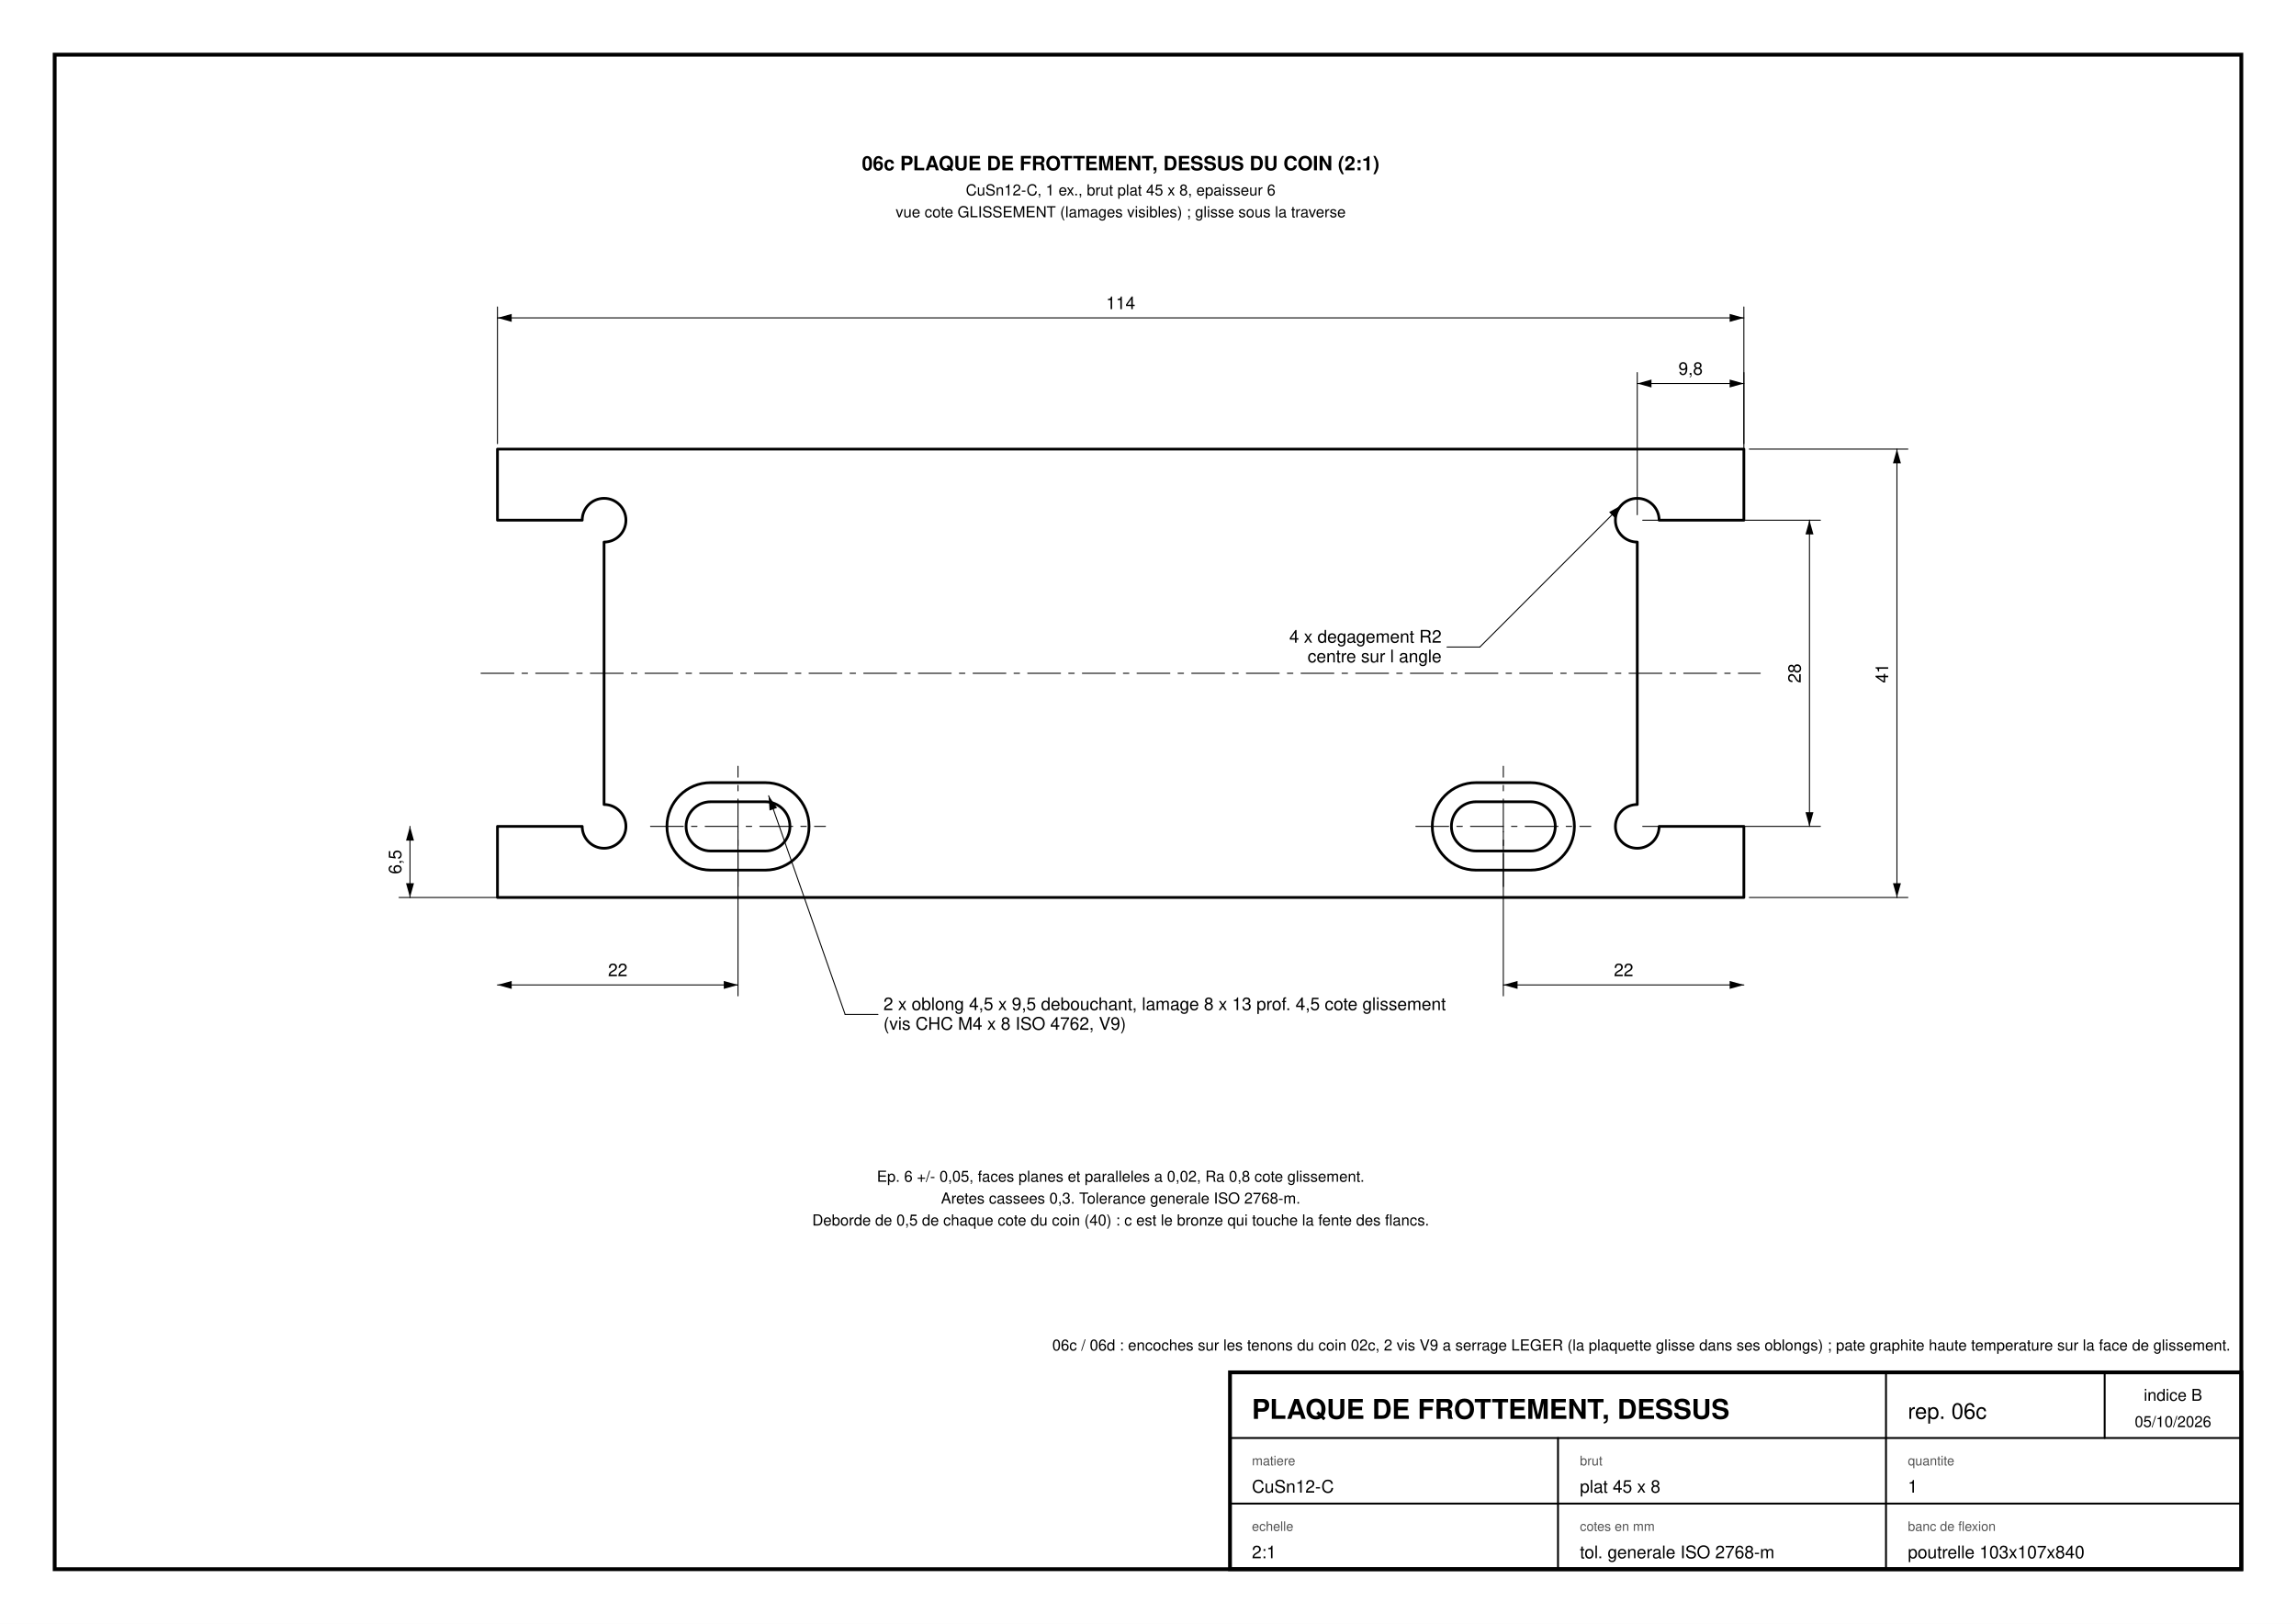
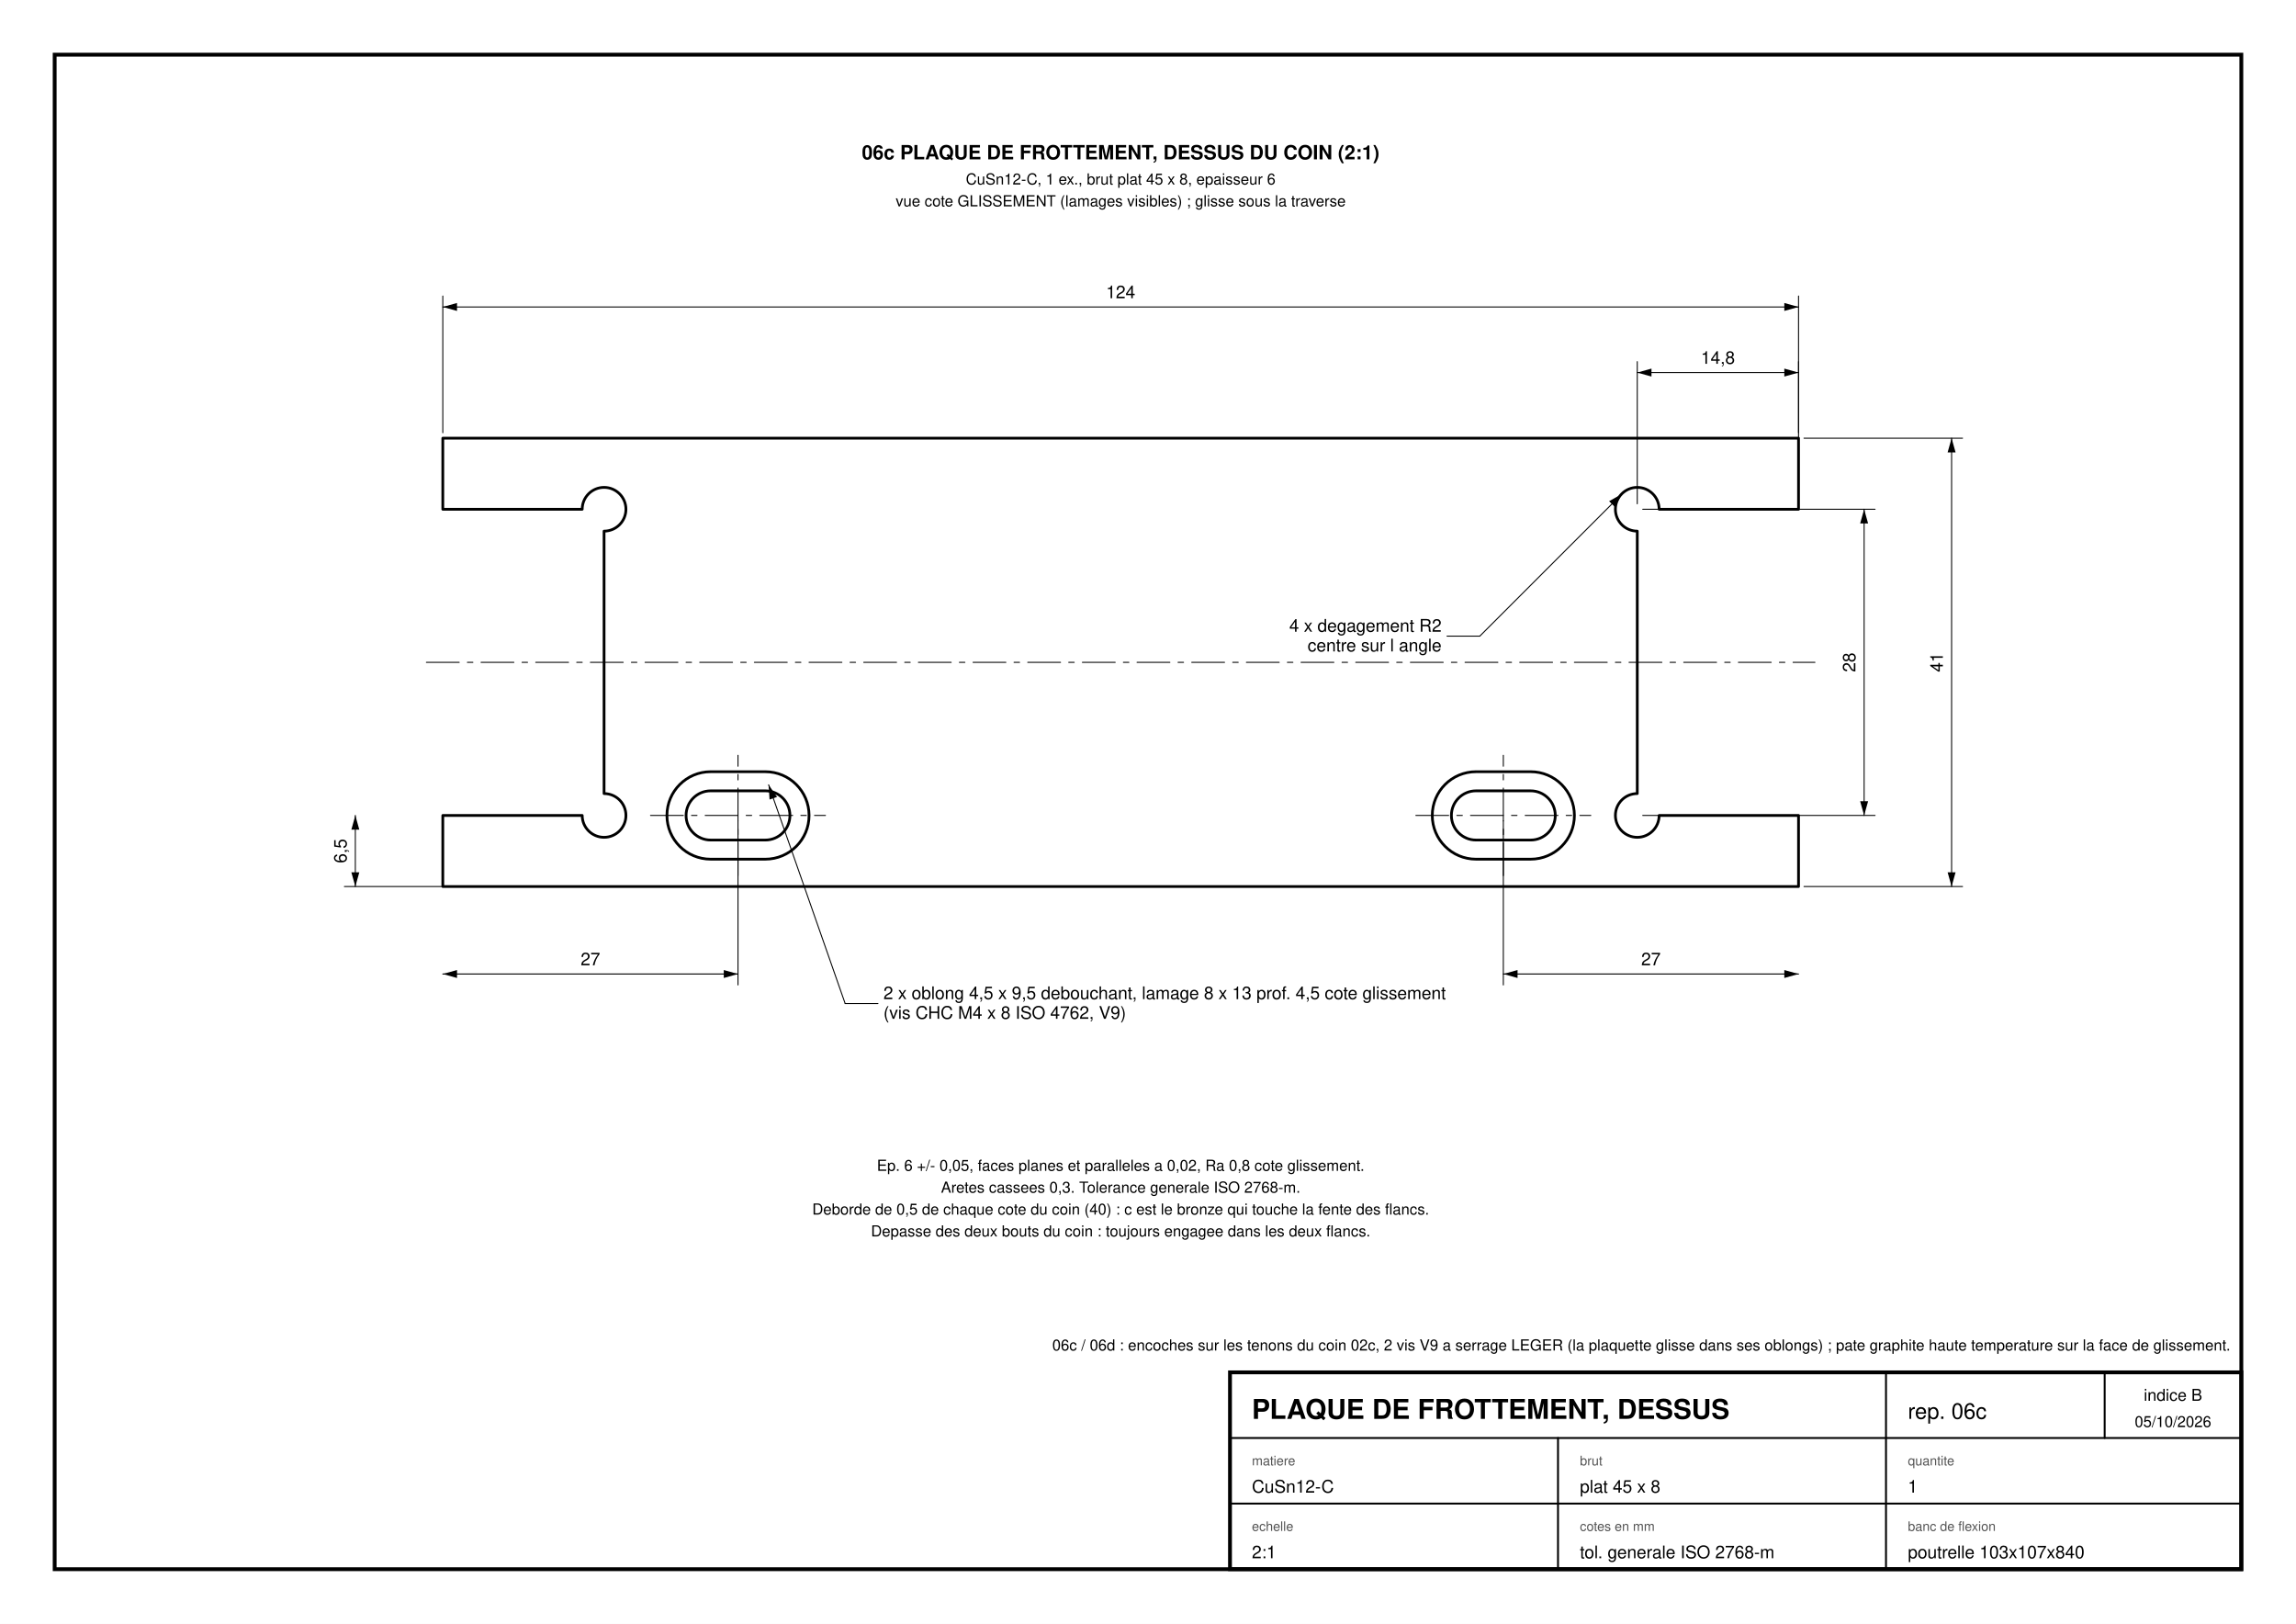
<svg xmlns="http://www.w3.org/2000/svg" width="420mm" height="297mm" viewBox="0 0 420 297">
  <rect width="420" height="297" fill="#fff" />
  <rect x="10.000" y="10.000" width="400.000" height="277.000" fill="none" stroke="#000" stroke-width="0.700" />
  <rect x="225.000" y="251.000" width="185.000" height="36.000" fill="none" stroke="#000" stroke-width="0.700" />
  <line x1="225.000" y1="263.000" x2="410.000" y2="263.000" stroke="#000" stroke-width="0.350" stroke-linecap="round" />
  <line x1="225.000" y1="275.000" x2="410.000" y2="275.000" stroke="#000" stroke-width="0.350" stroke-linecap="round" />
  <line x1="345.000" y1="251.000" x2="345.000" y2="263.000" stroke="#000" stroke-width="0.350" stroke-linecap="round" />
  <line x1="285.000" y1="263.000" x2="285.000" y2="287.000" stroke="#000" stroke-width="0.350" stroke-linecap="round" />
  <line x1="345.000" y1="263.000" x2="345.000" y2="287.000" stroke="#000" stroke-width="0.350" stroke-linecap="round" />
  <text x="229.000" y="259.500" font-family="Helvetica,Arial,sans-serif" font-size="5.00" fill="#000" text-anchor="start" font-weight="bold">PLAQUE DE FROTTEMENT, DESSUS</text>
  <line x1="385.000" y1="251.000" x2="385.000" y2="263.000" stroke="#000" stroke-width="0.350" stroke-linecap="round" />
  <text x="397.500" y="256.200" font-family="Helvetica,Arial,sans-serif" font-size="3.00" fill="#000" text-anchor="middle" font-weight="normal">indice B</text>
  <text x="397.500" y="261.000" font-family="Helvetica,Arial,sans-serif" font-size="2.80" fill="#000" text-anchor="middle" font-weight="normal">05/10/2026</text>
  <text x="349.000" y="259.500" font-family="Helvetica,Arial,sans-serif" font-size="4.00" fill="#000" text-anchor="start" font-weight="normal">rep. 06c</text>
  <text x="229.000" y="268.000" font-family="Helvetica,Arial,sans-serif" font-size="2.40" fill="#555" text-anchor="start" font-weight="normal">matiere</text>
  <text x="229.000" y="273.000" font-family="Helvetica,Arial,sans-serif" font-size="3.20" fill="#000" text-anchor="start" font-weight="normal">CuSn12-C</text>
  <text x="289.000" y="268.000" font-family="Helvetica,Arial,sans-serif" font-size="2.40" fill="#555" text-anchor="start" font-weight="normal">brut</text>
  <text x="289.000" y="273.000" font-family="Helvetica,Arial,sans-serif" font-size="3.20" fill="#000" text-anchor="start" font-weight="normal">plat 45 x 8</text>
  <text x="349.000" y="268.000" font-family="Helvetica,Arial,sans-serif" font-size="2.40" fill="#555" text-anchor="start" font-weight="normal">quantite</text>
  <text x="349.000" y="273.000" font-family="Helvetica,Arial,sans-serif" font-size="3.20" fill="#000" text-anchor="start" font-weight="normal">1</text>
  <text x="229.000" y="280.000" font-family="Helvetica,Arial,sans-serif" font-size="2.40" fill="#555" text-anchor="start" font-weight="normal">echelle</text>
  <text x="229.000" y="285.000" font-family="Helvetica,Arial,sans-serif" font-size="3.20" fill="#000" text-anchor="start" font-weight="normal">2:1</text>
  <text x="289.000" y="280.000" font-family="Helvetica,Arial,sans-serif" font-size="2.40" fill="#555" text-anchor="start" font-weight="normal">cotes en mm</text>
  <text x="289.000" y="285.000" font-family="Helvetica,Arial,sans-serif" font-size="3.20" fill="#000" text-anchor="start" font-weight="normal">tol. generale ISO 2768-m</text>
  <text x="349.000" y="280.000" font-family="Helvetica,Arial,sans-serif" font-size="2.40" fill="#555" text-anchor="start" font-weight="normal">banc de flexion</text>
  <text x="349.000" y="285.000" font-family="Helvetica,Arial,sans-serif" font-size="3.20" fill="#000" text-anchor="start" font-weight="normal">poutrelle 103x107x840</text>
  <text x="408.000" y="247.000" font-family="Helvetica,Arial,sans-serif" font-size="2.80" fill="#000" text-anchor="end" font-weight="normal">06c / 06d : encoches sur les tenons du coin 02c, 2 vis V9 a serrage LEGER (la plaquette glisse dans ses oblongs) ; pate graphite haute temperature sur la face de glissement.</text>
-   <text x="205.000" y="31.142" font-family="Helvetica,Arial,sans-serif" font-size="3.60" fill="#000" text-anchor="middle" font-weight="bold">06c  PLAQUE DE FROTTEMENT, DESSUS DU COIN  (2:1)</text>
-   <text x="205.000" y="35.742" font-family="Helvetica,Arial,sans-serif" font-size="2.80" fill="#000" text-anchor="middle" font-weight="normal">CuSn12-C, 1 ex., brut plat 45 x 8, epaisseur 6</text>
-   <text x="205.000" y="39.742" font-family="Helvetica,Arial,sans-serif" font-size="2.80" fill="#000" text-anchor="middle" font-weight="normal">vue cote GLISSEMENT (lamages visibles) ; glisse sous la traverse</text>
-   <path d="M 319 164.142 L 91 164.142 L 91 151.142 L 106.5 151.142 A 4 4 0 1 0 110.5 147.142 L 110.5 99.142 A 4 4 0 1 0 106.5 95.142 L 91 95.142 L 91 82.142 L 319 82.142 L 319 95.142 L 303.5 95.142 A 4 4 0 1 0 299.5 99.142 L 299.5 147.142 A 4 4 0 1 0 303.5 151.142 L 319 151.142 L 319 164.142 Z" fill="none" stroke="#000" stroke-width="0.500" stroke-linecap="round" stroke-linejoin="round" />
-   <path d="M 130 155.642 L 140 155.642 A 4.5 4.5 0 0 0 140 146.642 L 130 146.642 A 4.5 4.5 0 0 0 130 155.642 Z" fill="none" stroke="#000" stroke-width="0.500" stroke-linecap="round" stroke-linejoin="round" />
-   <path d="M 270 155.642 L 280 155.642 A 4.5 4.5 0 0 0 280 146.642 L 270 146.642 A 4.5 4.5 0 0 0 270 155.642 Z" fill="none" stroke="#000" stroke-width="0.500" stroke-linecap="round" stroke-linejoin="round" />
-   <path d="M 130 159.142 L 140 159.142 A 8 8 0 0 0 140 143.142 L 130 143.142 A 8 8 0 0 0 130 159.142 Z" fill="none" stroke="#000" stroke-width="0.500" stroke-linecap="round" stroke-linejoin="round" />
-   <line x1="119.000" y1="151.142" x2="151.000" y2="151.142" stroke="#000" stroke-width="0.180" stroke-linecap="round" stroke-dasharray="6 1.5 1 1.5" />
-   <line x1="135.000" y1="162.142" x2="135.000" y2="140.142" stroke="#000" stroke-width="0.180" stroke-linecap="round" stroke-dasharray="6 1.5 1 1.5" />
-   <path d="M 270 159.142 L 280 159.142 A 8 8 0 0 0 280 143.142 L 270 143.142 A 8 8 0 0 0 270 159.142 Z" fill="none" stroke="#000" stroke-width="0.500" stroke-linecap="round" stroke-linejoin="round" />
-   <line x1="259.000" y1="151.142" x2="291.000" y2="151.142" stroke="#000" stroke-width="0.180" stroke-linecap="round" stroke-dasharray="6 1.5 1 1.5" />
-   <line x1="275.000" y1="162.142" x2="275.000" y2="140.142" stroke="#000" stroke-width="0.180" stroke-linecap="round" stroke-dasharray="6 1.5 1 1.5" />
-   <line x1="88.000" y1="123.142" x2="322.000" y2="123.142" stroke="#000" stroke-width="0.180" stroke-linecap="round" stroke-dasharray="6 1.5 1 1.5" />
-   <line x1="91.000" y1="81.142" x2="91.000" y2="56.142" stroke="#000" stroke-width="0.180" stroke-linecap="round" />
-   <line x1="319.000" y1="81.142" x2="319.000" y2="56.142" stroke="#000" stroke-width="0.180" stroke-linecap="round" />
-   <line x1="91.000" y1="58.142" x2="319.000" y2="58.142" stroke="#000" stroke-width="0.180" stroke-linecap="round" />
-   <path d="M 91 58.142 L 93.6 58.87 L 93.6 57.414 Z" fill="#000" />
-   <path d="M 319 58.142 L 316.4 57.414 L 316.4 58.87 Z" fill="#000" />
-   <text x="205.000" y="56.542" font-family="Helvetica,Arial,sans-serif" font-size="3.20" fill="#000" text-anchor="middle" font-weight="normal">114</text>
-   <line x1="320.000" y1="164.142" x2="349.000" y2="164.142" stroke="#000" stroke-width="0.180" stroke-linecap="round" />
-   <line x1="320.000" y1="82.142" x2="349.000" y2="82.142" stroke="#000" stroke-width="0.180" stroke-linecap="round" />
-   <line x1="347.000" y1="164.142" x2="347.000" y2="82.142" stroke="#000" stroke-width="0.180" stroke-linecap="round" />
-   <path d="M 347 164.142 L 347.728 161.542 L 346.272 161.542 Z" fill="#000" />
-   <path d="M 347 82.142 L 346.272 84.742 L 347.728 84.742 Z" fill="#000" />
-   <text x="345.400" y="123.142" font-family="Helvetica,Arial,sans-serif" font-size="3.20" fill="#000" text-anchor="middle" font-weight="normal" transform="rotate(-90.00 345.400 123.142)">41</text>
-   <line x1="300.500" y1="151.142" x2="333.000" y2="151.142" stroke="#000" stroke-width="0.180" stroke-linecap="round" />
-   <line x1="300.500" y1="95.142" x2="333.000" y2="95.142" stroke="#000" stroke-width="0.180" stroke-linecap="round" />
-   <line x1="331.000" y1="151.142" x2="331.000" y2="95.142" stroke="#000" stroke-width="0.180" stroke-linecap="round" />
-   <path d="M 331 151.142 L 331.728 148.542 L 330.272 148.542 Z" fill="#000" />
-   <path d="M 331 95.142 L 330.272 97.742 L 331.728 97.742 Z" fill="#000" />
-   <text x="329.400" y="123.142" font-family="Helvetica,Arial,sans-serif" font-size="3.20" fill="#000" text-anchor="middle" font-weight="normal" transform="rotate(-90.00 329.400 123.142)">28</text>
-   <line x1="299.500" y1="94.142" x2="299.500" y2="68.142" stroke="#000" stroke-width="0.180" stroke-linecap="round" />
-   <line x1="319.000" y1="94.142" x2="319.000" y2="68.142" stroke="#000" stroke-width="0.180" stroke-linecap="round" />
-   <line x1="299.500" y1="70.142" x2="319.000" y2="70.142" stroke="#000" stroke-width="0.180" stroke-linecap="round" />
-   <path d="M 299.5 70.142 L 302.1 70.87 L 302.1 69.414 Z" fill="#000" />
-   <path d="M 319 70.142 L 316.4 69.414 L 316.4 70.87 Z" fill="#000" />
-   <text x="309.250" y="68.542" font-family="Helvetica,Arial,sans-serif" font-size="3.20" fill="#000" text-anchor="middle" font-weight="normal">9,8</text>
-   <line x1="135.000" y1="152.142" x2="135.000" y2="182.142" stroke="#000" stroke-width="0.180" stroke-linecap="round" />
-   <line x1="91.000" y1="180.142" x2="135.000" y2="180.142" stroke="#000" stroke-width="0.180" stroke-linecap="round" />
-   <path d="M 91 180.142 L 93.6 180.87 L 93.6 179.414 Z" fill="#000" />
-   <path d="M 135 180.142 L 132.4 179.414 L 132.4 180.87 Z" fill="#000" />
-   <text x="113.000" y="178.542" font-family="Helvetica,Arial,sans-serif" font-size="3.20" fill="#000" text-anchor="middle" font-weight="normal">22</text>
-   <line x1="275.000" y1="152.142" x2="275.000" y2="182.142" stroke="#000" stroke-width="0.180" stroke-linecap="round" />
-   <line x1="275.000" y1="180.142" x2="319.000" y2="180.142" stroke="#000" stroke-width="0.180" stroke-linecap="round" />
-   <path d="M 275 180.142 L 277.6 180.87 L 277.6 179.414 Z" fill="#000" />
-   <path d="M 319 180.142 L 316.4 179.414 L 316.4 180.87 Z" fill="#000" />
-   <text x="297.000" y="178.542" font-family="Helvetica,Arial,sans-serif" font-size="3.20" fill="#000" text-anchor="middle" font-weight="normal">22</text>
-   <line x1="134.000" y1="164.142" x2="73.000" y2="164.142" stroke="#000" stroke-width="0.180" stroke-linecap="round" />
-   <line x1="75.000" y1="164.142" x2="75.000" y2="151.142" stroke="#000" stroke-width="0.180" stroke-linecap="round" />
-   <path d="M 75 164.142 L 75.728 161.542 L 74.272 161.542 Z" fill="#000" />
-   <path d="M 75 151.142 L 74.272 153.742 L 75.728 153.742 Z" fill="#000" />
-   <text x="73.400" y="157.642" font-family="Helvetica,Arial,sans-serif" font-size="3.20" fill="#000" text-anchor="middle" font-weight="normal" transform="rotate(-90.00 73.400 157.642)">6,5</text>
-   <line x1="140.600" y1="145.542" x2="154.600" y2="185.542" stroke="#000" stroke-width="0.180" stroke-linecap="round" />
-   <path d="M 140.6 145.542 L 140.772 148.237 L 142.146 147.756 Z" fill="#000" />
-   <line x1="154.600" y1="185.542" x2="160.600" y2="185.542" stroke="#000" stroke-width="0.180" stroke-linecap="round" />
-   <text x="161.600" y="184.742" font-family="Helvetica,Arial,sans-serif" font-size="3.20" fill="#000" text-anchor="start" font-weight="normal">2 x oblong 4,5 x 9,5 debouchant, lamage 8 x 13 prof. 4,5 cote glissement</text>
-   <text x="161.600" y="188.342" font-family="Helvetica,Arial,sans-serif" font-size="3.20" fill="#000" text-anchor="start" font-weight="normal">(vis CHC M4 x 8 ISO 4762, V9)</text>
-   <line x1="296.700" y1="92.342" x2="270.700" y2="118.342" stroke="#000" stroke-width="0.180" stroke-linecap="round" />
-   <path d="M 296.7 92.342 L 294.347 93.666 L 295.376 94.695 Z" fill="#000" />
-   <line x1="270.700" y1="118.342" x2="264.700" y2="118.342" stroke="#000" stroke-width="0.180" stroke-linecap="round" />
-   <text x="263.700" y="117.542" font-family="Helvetica,Arial,sans-serif" font-size="3.20" fill="#000" text-anchor="end" font-weight="normal">4 x degagement R2</text>
-   <text x="263.700" y="121.142" font-family="Helvetica,Arial,sans-serif" font-size="3.20" fill="#000" text-anchor="end" font-weight="normal">centre sur l angle</text>
-   <text x="205.000" y="216.142" font-family="Helvetica,Arial,sans-serif" font-size="2.80" fill="#000" text-anchor="middle" font-weight="normal">Ep. 6 +/- 0,05, faces planes et paralleles a 0,02, Ra 0,8 cote glissement.</text>
-   <text x="205.000" y="220.142" font-family="Helvetica,Arial,sans-serif" font-size="2.80" fill="#000" text-anchor="middle" font-weight="normal">Aretes cassees 0,3. Tolerance generale ISO 2768-m.</text>
-   <text x="205.000" y="224.142" font-family="Helvetica,Arial,sans-serif" font-size="2.80" fill="#000" text-anchor="middle" font-weight="normal">Deborde de 0,5 de chaque cote du coin (40) : c est le bronze qui touche la fente des flancs.</text>
+   <text x="205.000" y="29.142" font-family="Helvetica,Arial,sans-serif" font-size="3.60" fill="#000" text-anchor="middle" font-weight="bold">06c  PLAQUE DE FROTTEMENT, DESSUS DU COIN  (2:1)</text>
+   <text x="205.000" y="33.742" font-family="Helvetica,Arial,sans-serif" font-size="2.80" fill="#000" text-anchor="middle" font-weight="normal">CuSn12-C, 1 ex., brut plat 45 x 8, epaisseur 6</text>
+   <text x="205.000" y="37.742" font-family="Helvetica,Arial,sans-serif" font-size="2.80" fill="#000" text-anchor="middle" font-weight="normal">vue cote GLISSEMENT (lamages visibles) ; glisse sous la traverse</text>
+   <path d="M 329 162.142 L 81 162.142 L 81 149.142 L 106.5 149.142 A 4 4 0 1 0 110.5 145.142 L 110.5 97.142 A 4 4 0 1 0 106.5 93.142 L 81 93.142 L 81 80.142 L 329 80.142 L 329 93.142 L 303.5 93.142 A 4 4 0 1 0 299.5 97.142 L 299.5 145.142 A 4 4 0 1 0 303.5 149.142 L 329 149.142 L 329 162.142 Z" fill="none" stroke="#000" stroke-width="0.500" stroke-linecap="round" stroke-linejoin="round" />
+   <path d="M 130 153.642 L 140 153.642 A 4.5 4.5 0 0 0 140 144.642 L 130 144.642 A 4.5 4.5 0 0 0 130 153.642 Z" fill="none" stroke="#000" stroke-width="0.500" stroke-linecap="round" stroke-linejoin="round" />
+   <path d="M 270 153.642 L 280 153.642 A 4.5 4.5 0 0 0 280 144.642 L 270 144.642 A 4.5 4.5 0 0 0 270 153.642 Z" fill="none" stroke="#000" stroke-width="0.500" stroke-linecap="round" stroke-linejoin="round" />
+   <path d="M 130 157.142 L 140 157.142 A 8 8 0 0 0 140 141.142 L 130 141.142 A 8 8 0 0 0 130 157.142 Z" fill="none" stroke="#000" stroke-width="0.500" stroke-linecap="round" stroke-linejoin="round" />
+   <line x1="119.000" y1="149.142" x2="151.000" y2="149.142" stroke="#000" stroke-width="0.180" stroke-linecap="round" stroke-dasharray="6 1.5 1 1.5" />
+   <line x1="135.000" y1="160.142" x2="135.000" y2="138.142" stroke="#000" stroke-width="0.180" stroke-linecap="round" stroke-dasharray="6 1.5 1 1.5" />
+   <path d="M 270 157.142 L 280 157.142 A 8 8 0 0 0 280 141.142 L 270 141.142 A 8 8 0 0 0 270 157.142 Z" fill="none" stroke="#000" stroke-width="0.500" stroke-linecap="round" stroke-linejoin="round" />
+   <line x1="259.000" y1="149.142" x2="291.000" y2="149.142" stroke="#000" stroke-width="0.180" stroke-linecap="round" stroke-dasharray="6 1.5 1 1.5" />
+   <line x1="275.000" y1="160.142" x2="275.000" y2="138.142" stroke="#000" stroke-width="0.180" stroke-linecap="round" stroke-dasharray="6 1.5 1 1.5" />
+   <line x1="78.000" y1="121.142" x2="332.000" y2="121.142" stroke="#000" stroke-width="0.180" stroke-linecap="round" stroke-dasharray="6 1.5 1 1.5" />
+   <line x1="81.000" y1="79.142" x2="81.000" y2="54.142" stroke="#000" stroke-width="0.180" stroke-linecap="round" />
+   <line x1="329.000" y1="79.142" x2="329.000" y2="54.142" stroke="#000" stroke-width="0.180" stroke-linecap="round" />
+   <line x1="81.000" y1="56.142" x2="329.000" y2="56.142" stroke="#000" stroke-width="0.180" stroke-linecap="round" />
+   <path d="M 81 56.142 L 83.6 56.87 L 83.6 55.414 Z" fill="#000" />
+   <path d="M 329 56.142 L 326.4 55.414 L 326.4 56.87 Z" fill="#000" />
+   <text x="205.000" y="54.542" font-family="Helvetica,Arial,sans-serif" font-size="3.20" fill="#000" text-anchor="middle" font-weight="normal">124</text>
+   <line x1="330.000" y1="162.142" x2="359.000" y2="162.142" stroke="#000" stroke-width="0.180" stroke-linecap="round" />
+   <line x1="330.000" y1="80.142" x2="359.000" y2="80.142" stroke="#000" stroke-width="0.180" stroke-linecap="round" />
+   <line x1="357.000" y1="162.142" x2="357.000" y2="80.142" stroke="#000" stroke-width="0.180" stroke-linecap="round" />
+   <path d="M 357 162.142 L 357.728 159.542 L 356.272 159.542 Z" fill="#000" />
+   <path d="M 357 80.142 L 356.272 82.742 L 357.728 82.742 Z" fill="#000" />
+   <text x="355.400" y="121.142" font-family="Helvetica,Arial,sans-serif" font-size="3.20" fill="#000" text-anchor="middle" font-weight="normal" transform="rotate(-90.00 355.400 121.142)">41</text>
+   <line x1="300.500" y1="149.142" x2="343.000" y2="149.142" stroke="#000" stroke-width="0.180" stroke-linecap="round" />
+   <line x1="300.500" y1="93.142" x2="343.000" y2="93.142" stroke="#000" stroke-width="0.180" stroke-linecap="round" />
+   <line x1="341.000" y1="149.142" x2="341.000" y2="93.142" stroke="#000" stroke-width="0.180" stroke-linecap="round" />
+   <path d="M 341 149.142 L 341.728 146.542 L 340.272 146.542 Z" fill="#000" />
+   <path d="M 341 93.142 L 340.272 95.742 L 341.728 95.742 Z" fill="#000" />
+   <text x="339.400" y="121.142" font-family="Helvetica,Arial,sans-serif" font-size="3.20" fill="#000" text-anchor="middle" font-weight="normal" transform="rotate(-90.00 339.400 121.142)">28</text>
+   <line x1="299.500" y1="92.142" x2="299.500" y2="66.142" stroke="#000" stroke-width="0.180" stroke-linecap="round" />
+   <line x1="329.000" y1="92.142" x2="329.000" y2="66.142" stroke="#000" stroke-width="0.180" stroke-linecap="round" />
+   <line x1="299.500" y1="68.142" x2="329.000" y2="68.142" stroke="#000" stroke-width="0.180" stroke-linecap="round" />
+   <path d="M 299.5 68.142 L 302.1 68.87 L 302.1 67.414 Z" fill="#000" />
+   <path d="M 329 68.142 L 326.4 67.414 L 326.4 68.87 Z" fill="#000" />
+   <text x="314.250" y="66.542" font-family="Helvetica,Arial,sans-serif" font-size="3.20" fill="#000" text-anchor="middle" font-weight="normal">14,8</text>
+   <line x1="135.000" y1="150.142" x2="135.000" y2="180.142" stroke="#000" stroke-width="0.180" stroke-linecap="round" />
+   <line x1="81.000" y1="178.142" x2="135.000" y2="178.142" stroke="#000" stroke-width="0.180" stroke-linecap="round" />
+   <path d="M 81 178.142 L 83.6 178.87 L 83.6 177.414 Z" fill="#000" />
+   <path d="M 135 178.142 L 132.4 177.414 L 132.4 178.87 Z" fill="#000" />
+   <text x="108.000" y="176.542" font-family="Helvetica,Arial,sans-serif" font-size="3.20" fill="#000" text-anchor="middle" font-weight="normal">27</text>
+   <line x1="275.000" y1="150.142" x2="275.000" y2="180.142" stroke="#000" stroke-width="0.180" stroke-linecap="round" />
+   <line x1="275.000" y1="178.142" x2="329.000" y2="178.142" stroke="#000" stroke-width="0.180" stroke-linecap="round" />
+   <path d="M 275 178.142 L 277.6 178.87 L 277.6 177.414 Z" fill="#000" />
+   <path d="M 329 178.142 L 326.4 177.414 L 326.4 178.87 Z" fill="#000" />
+   <text x="302.000" y="176.542" font-family="Helvetica,Arial,sans-serif" font-size="3.20" fill="#000" text-anchor="middle" font-weight="normal">27</text>
+   <line x1="134.000" y1="162.142" x2="63.000" y2="162.142" stroke="#000" stroke-width="0.180" stroke-linecap="round" />
+   <line x1="65.000" y1="162.142" x2="65.000" y2="149.142" stroke="#000" stroke-width="0.180" stroke-linecap="round" />
+   <path d="M 65 162.142 L 65.728 159.542 L 64.272 159.542 Z" fill="#000" />
+   <path d="M 65 149.142 L 64.272 151.742 L 65.728 151.742 Z" fill="#000" />
+   <text x="63.400" y="155.642" font-family="Helvetica,Arial,sans-serif" font-size="3.20" fill="#000" text-anchor="middle" font-weight="normal" transform="rotate(-90.00 63.400 155.642)">6,5</text>
+   <line x1="140.600" y1="143.542" x2="154.600" y2="183.542" stroke="#000" stroke-width="0.180" stroke-linecap="round" />
+   <path d="M 140.6 143.542 L 140.772 146.237 L 142.146 145.756 Z" fill="#000" />
+   <line x1="154.600" y1="183.542" x2="160.600" y2="183.542" stroke="#000" stroke-width="0.180" stroke-linecap="round" />
+   <text x="161.600" y="182.742" font-family="Helvetica,Arial,sans-serif" font-size="3.20" fill="#000" text-anchor="start" font-weight="normal">2 x oblong 4,5 x 9,5 debouchant, lamage 8 x 13 prof. 4,5 cote glissement</text>
+   <text x="161.600" y="186.342" font-family="Helvetica,Arial,sans-serif" font-size="3.20" fill="#000" text-anchor="start" font-weight="normal">(vis CHC M4 x 8 ISO 4762, V9)</text>
+   <line x1="296.700" y1="90.342" x2="270.700" y2="116.342" stroke="#000" stroke-width="0.180" stroke-linecap="round" />
+   <path d="M 296.7 90.342 L 294.347 91.666 L 295.376 92.695 Z" fill="#000" />
+   <line x1="270.700" y1="116.342" x2="264.700" y2="116.342" stroke="#000" stroke-width="0.180" stroke-linecap="round" />
+   <text x="263.700" y="115.542" font-family="Helvetica,Arial,sans-serif" font-size="3.20" fill="#000" text-anchor="end" font-weight="normal">4 x degagement R2</text>
+   <text x="263.700" y="119.142" font-family="Helvetica,Arial,sans-serif" font-size="3.20" fill="#000" text-anchor="end" font-weight="normal">centre sur l angle</text>
+   <text x="205.000" y="214.142" font-family="Helvetica,Arial,sans-serif" font-size="2.80" fill="#000" text-anchor="middle" font-weight="normal">Ep. 6 +/- 0,05, faces planes et paralleles a 0,02, Ra 0,8 cote glissement.</text>
+   <text x="205.000" y="218.142" font-family="Helvetica,Arial,sans-serif" font-size="2.80" fill="#000" text-anchor="middle" font-weight="normal">Aretes cassees 0,3. Tolerance generale ISO 2768-m.</text>
+   <text x="205.000" y="222.142" font-family="Helvetica,Arial,sans-serif" font-size="2.80" fill="#000" text-anchor="middle" font-weight="normal">Deborde de 0,5 de chaque cote du coin (40) : c est le bronze qui touche la fente des flancs.</text>
+   <text x="205.000" y="226.142" font-family="Helvetica,Arial,sans-serif" font-size="2.80" fill="#000" text-anchor="middle" font-weight="normal">Depasse des deux bouts du coin : toujours engagee dans les deux flancs.</text>
</svg>
